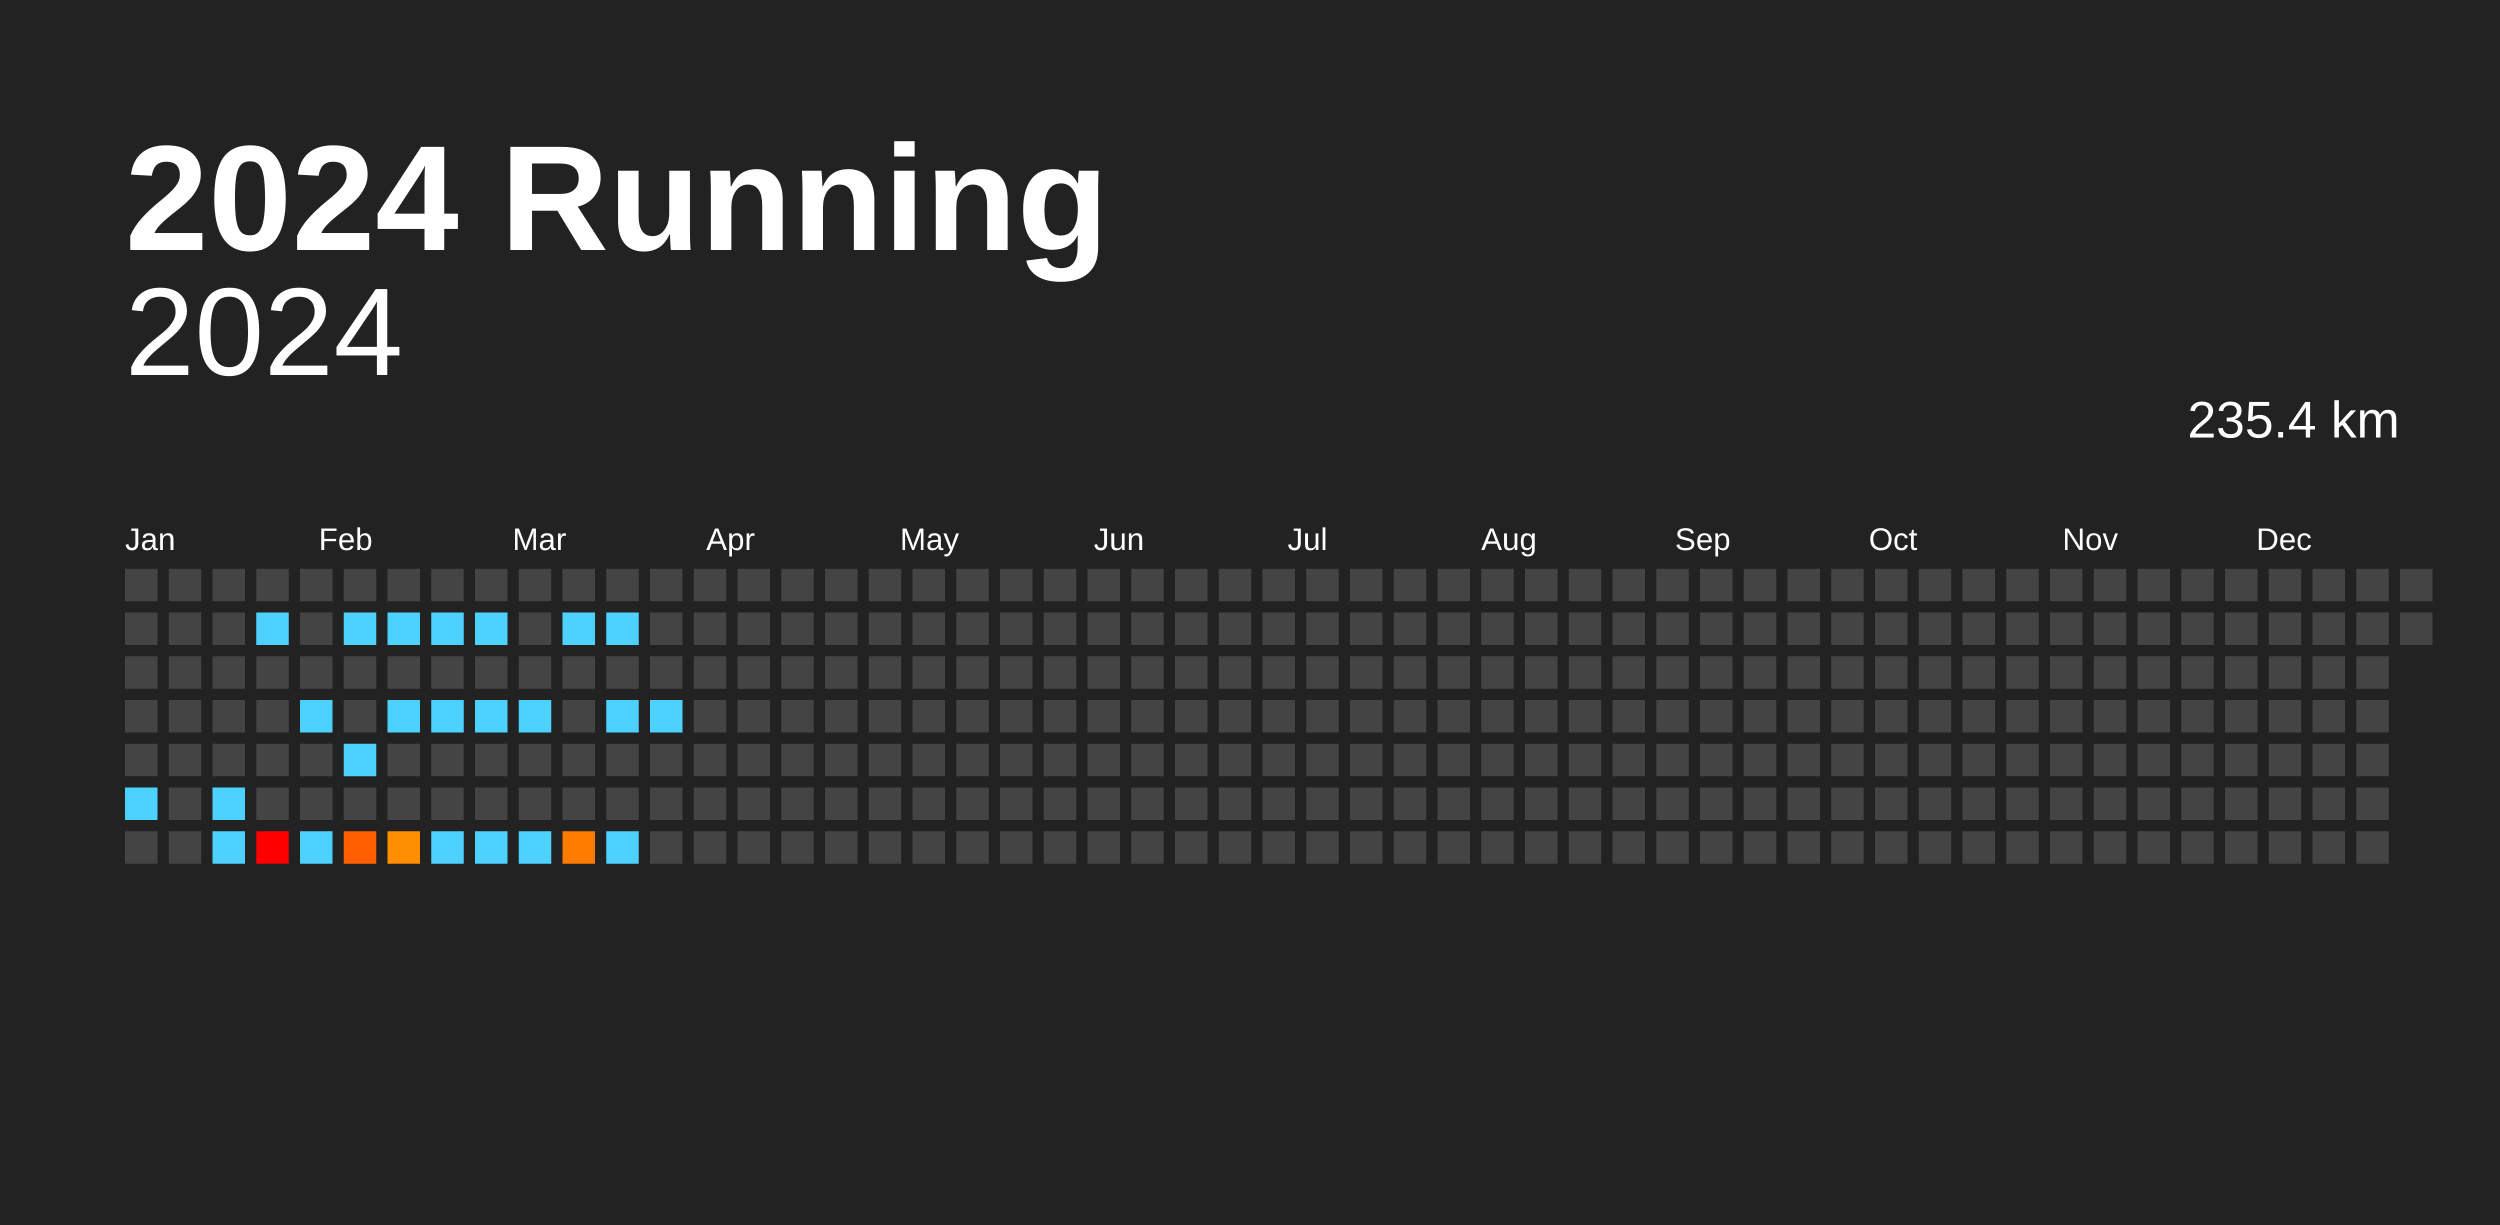
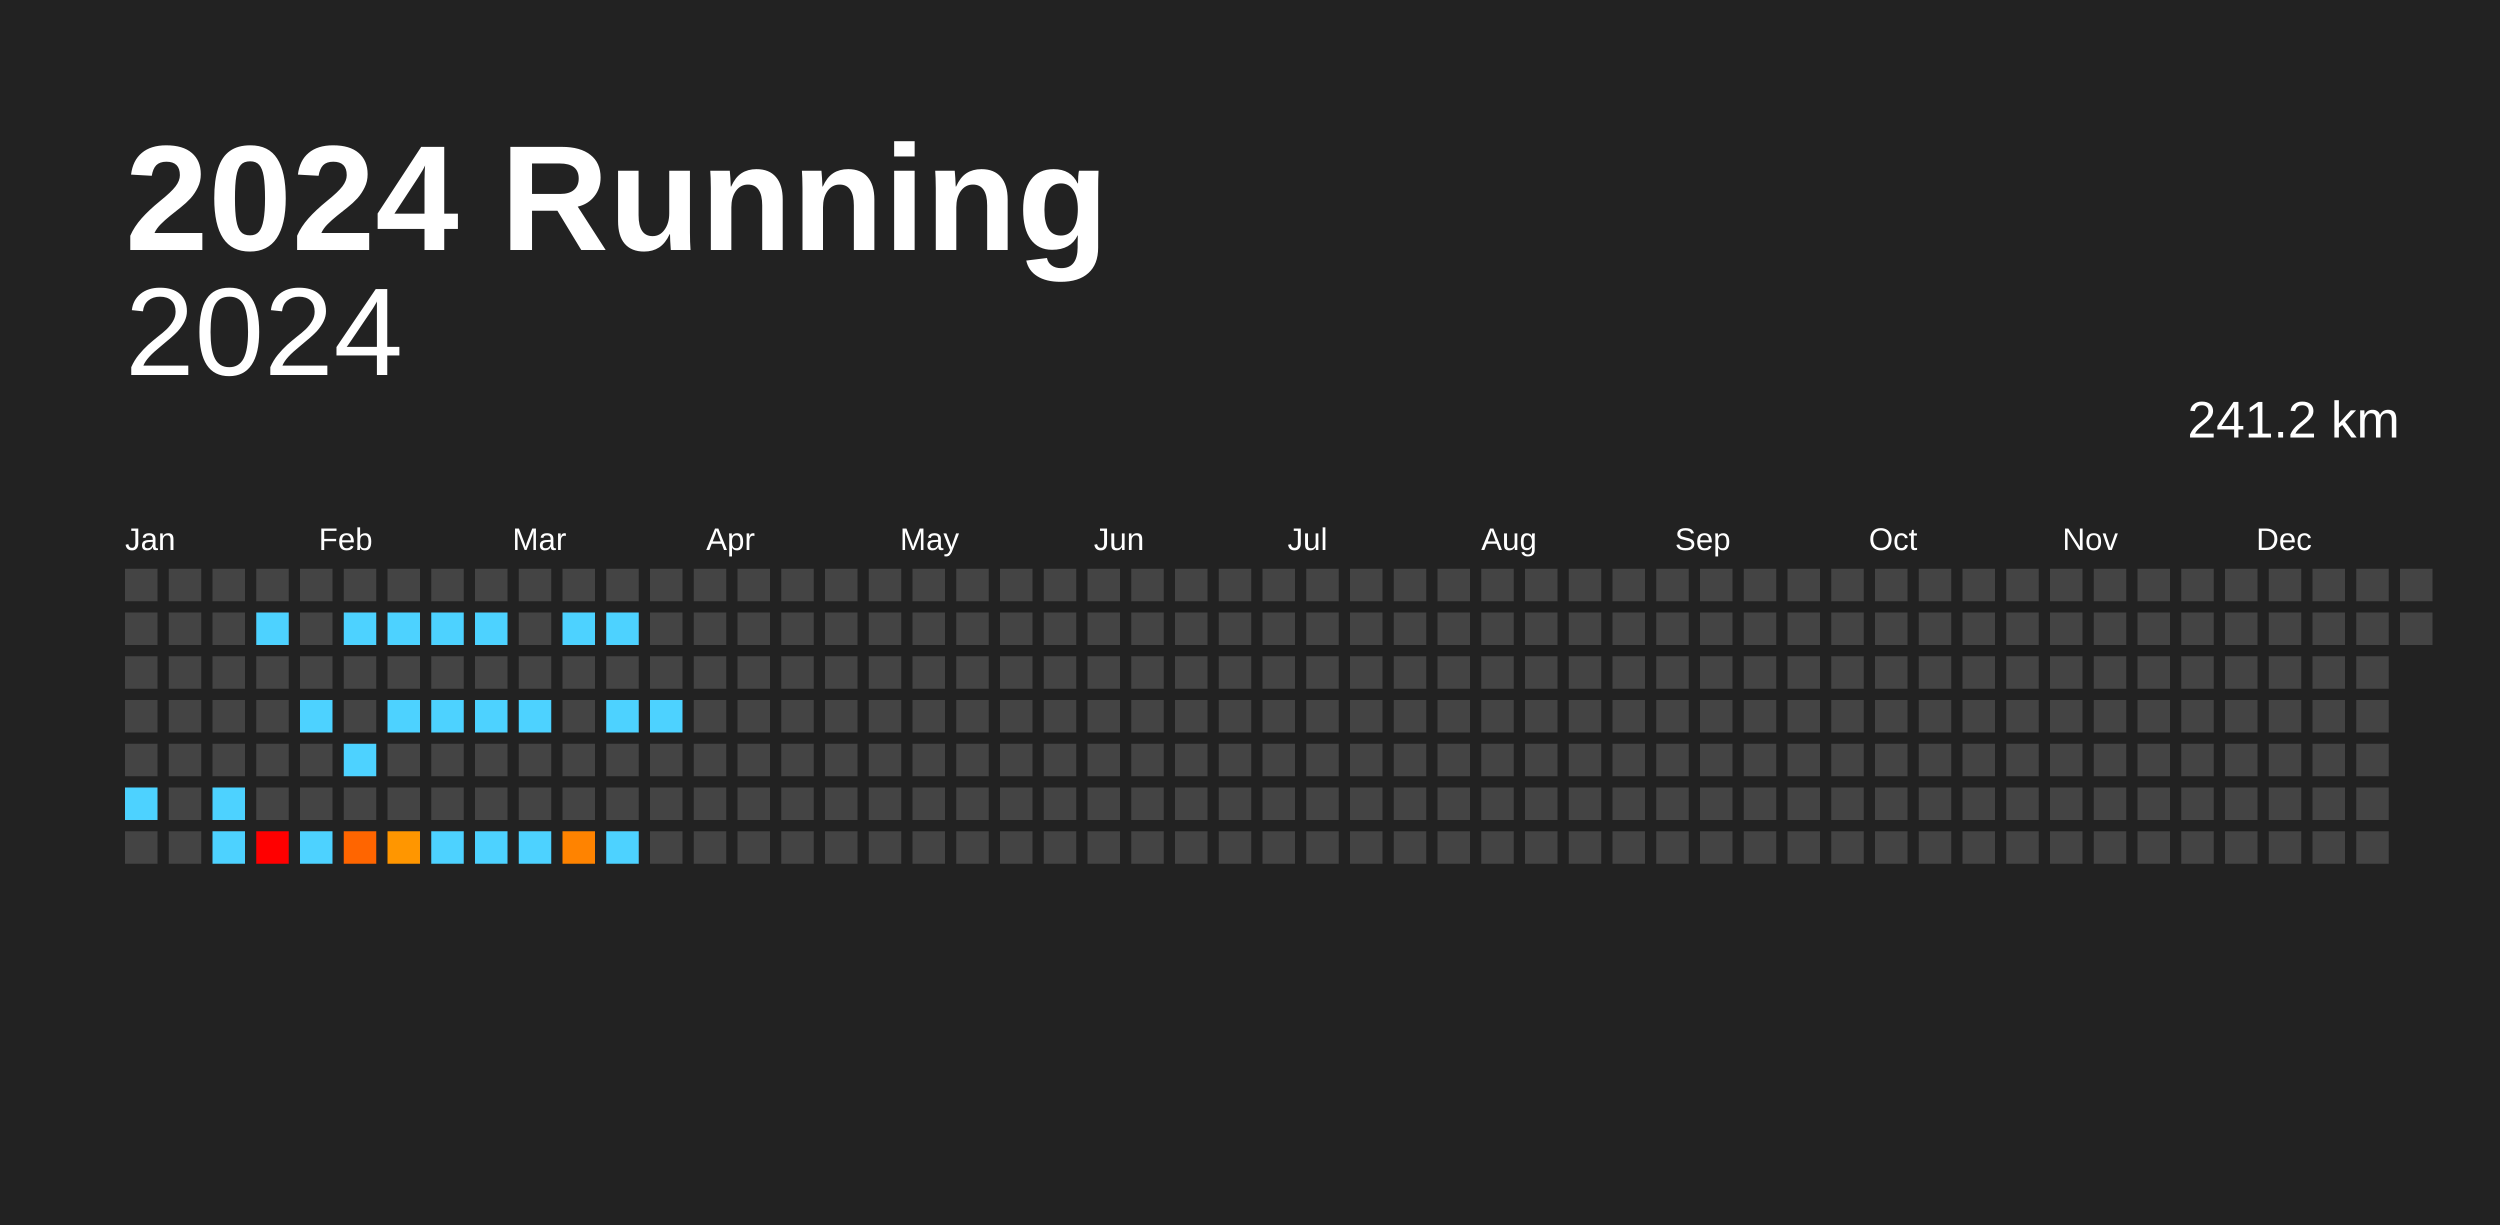
<svg xmlns="http://www.w3.org/2000/svg" baseProfile="full" height="98mm" version="1.1" viewBox="0,0,200,98" width="200mm">
  <defs />
  <rect fill="#222222" height="98" width="200" x="0" y="0" />
  <text fill="#FFFFFF" style="font-size:12px; font-family:Arial; font-weight:bold;" x="10" y="20">2024 Running</text>
  <text alignment-baseline="hanging" fill="#FFFFFF" style="font-size:10.0px; font-family:Arial;" x="10" y="30">2024</text>
-   <text alignment-baseline="hanging" fill="#FFFFFF" style="font-size:4.125px; font-family:Arial;" x="175" y="35">235.4 km</text>
+   <text alignment-baseline="hanging" fill="#FFFFFF" style="font-size:4.125px; font-family:Arial;" x="175" y="35">241.2 km</text>
  <text fill="#FFFFFF" style="font-size:2.5px; font-family:Arial" x="10.0" y="44">Jan</text>
  <text fill="#FFFFFF" style="font-size:2.5px; font-family:Arial" x="25.5" y="44">Feb</text>
  <text fill="#FFFFFF" style="font-size:2.5px; font-family:Arial" x="41.0" y="44">Mar</text>
  <text fill="#FFFFFF" style="font-size:2.5px; font-family:Arial" x="56.5" y="44">Apr</text>
  <text fill="#FFFFFF" style="font-size:2.5px; font-family:Arial" x="72.0" y="44">May</text>
  <text fill="#FFFFFF" style="font-size:2.5px; font-family:Arial" x="87.5" y="44">Jun</text>
  <text fill="#FFFFFF" style="font-size:2.5px; font-family:Arial" x="103.0" y="44">Jul</text>
  <text fill="#FFFFFF" style="font-size:2.5px; font-family:Arial" x="118.5" y="44">Aug</text>
  <text fill="#FFFFFF" style="font-size:2.5px; font-family:Arial" x="134.0" y="44">Sep</text>
  <text fill="#FFFFFF" style="font-size:2.5px; font-family:Arial" x="149.5" y="44">Oct</text>
  <text fill="#FFFFFF" style="font-size:2.5px; font-family:Arial" x="165.0" y="44">Nov</text>
  <text fill="#FFFFFF" style="font-size:2.5px; font-family:Arial" x="180.5" y="44">Dec</text>
  <rect fill="#444444" height="2.6" width="2.6" x="10.0" y="45.5" />
  <rect fill="#444444" height="2.6" width="2.6" x="10.0" y="49.0" />
  <rect fill="#444444" height="2.6" width="2.6" x="10.0" y="52.5" />
  <rect fill="#444444" height="2.6" width="2.6" x="10.0" y="56.0" />
  <rect fill="#444444" height="2.6" width="2.6" x="10.0" y="59.5" />
  <rect fill="#4dd2ff" height="2.6" width="2.6" x="10.0" y="63.0" />
  <rect fill="#444444" height="2.6" width="2.6" x="10.0" y="66.5" />
  <rect fill="#444444" height="2.6" width="2.6" x="13.5" y="45.5" />
  <rect fill="#444444" height="2.6" width="2.6" x="13.5" y="49.0" />
  <rect fill="#444444" height="2.6" width="2.6" x="13.5" y="52.5" />
  <rect fill="#444444" height="2.6" width="2.6" x="13.5" y="56.0" />
  <rect fill="#444444" height="2.6" width="2.6" x="13.5" y="59.5" />
  <rect fill="#444444" height="2.6" width="2.6" x="13.5" y="63.0" />
  <rect fill="#444444" height="2.6" width="2.6" x="13.5" y="66.5" />
  <rect fill="#444444" height="2.6" width="2.6" x="17.0" y="45.5" />
  <rect fill="#444444" height="2.6" width="2.6" x="17.0" y="49.0" />
  <rect fill="#444444" height="2.6" width="2.6" x="17.0" y="52.5" />
  <rect fill="#444444" height="2.6" width="2.6" x="17.0" y="56.0" />
  <rect fill="#444444" height="2.6" width="2.6" x="17.0" y="59.5" />
  <rect fill="#4dd2ff" height="2.6" width="2.6" x="17.0" y="63.0" />
  <rect fill="#4dd2ff" height="2.6" width="2.6" x="17.0" y="66.5" />
  <rect fill="#444444" height="2.6" width="2.6" x="20.5" y="45.5" />
  <rect fill="#4dd2ff" height="2.6" width="2.6" x="20.5" y="49.0" />
  <rect fill="#444444" height="2.6" width="2.6" x="20.5" y="52.5" />
  <rect fill="#444444" height="2.6" width="2.6" x="20.5" y="56.0" />
  <rect fill="#444444" height="2.6" width="2.6" x="20.5" y="59.5" />
  <rect fill="#444444" height="2.6" width="2.6" x="20.5" y="63.0" />
  <rect fill="red" height="2.6" width="2.6" x="20.5" y="66.5" />
  <rect fill="#444444" height="2.6" width="2.6" x="24.0" y="45.5" />
  <rect fill="#444444" height="2.6" width="2.6" x="24.0" y="49.0" />
  <rect fill="#444444" height="2.6" width="2.6" x="24.0" y="52.5" />
  <rect fill="#4dd2ff" height="2.6" width="2.6" x="24.0" y="56.0" />
  <rect fill="#444444" height="2.6" width="2.6" x="24.0" y="59.5" />
  <rect fill="#444444" height="2.6" width="2.6" x="24.0" y="63.0" />
  <rect fill="#4dd2ff" height="2.6" width="2.6" x="24.0" y="66.5" />
  <rect fill="#444444" height="2.6" width="2.6" x="27.5" y="45.5" />
  <rect fill="#4dd2ff" height="2.6" width="2.6" x="27.5" y="49.0" />
  <rect fill="#444444" height="2.6" width="2.6" x="27.5" y="52.5" />
  <rect fill="#444444" height="2.6" width="2.6" x="27.5" y="56.0" />
  <rect fill="#4dd2ff" height="2.6" width="2.6" x="27.5" y="59.5" />
  <rect fill="#444444" height="2.6" width="2.6" x="27.5" y="63.0" />
-   <rect fill="#ff5f00" height="2.6" width="2.6" x="27.5" y="66.5" />
+   <rect fill="#ff6500" height="2.6" width="2.6" x="27.5" y="66.5" />
  <rect fill="#444444" height="2.6" width="2.6" x="31.0" y="45.5" />
  <rect fill="#4dd2ff" height="2.6" width="2.6" x="31.0" y="49.0" />
  <rect fill="#444444" height="2.6" width="2.6" x="31.0" y="52.5" />
  <rect fill="#4dd2ff" height="2.6" width="2.6" x="31.0" y="56.0" />
  <rect fill="#444444" height="2.6" width="2.6" x="31.0" y="59.5" />
  <rect fill="#444444" height="2.6" width="2.6" x="31.0" y="63.0" />
-   <rect fill="#ff8e00" height="2.6" width="2.6" x="31.0" y="66.5" />
+   <rect fill="#ff9600" height="2.6" width="2.6" x="31.0" y="66.5" />
  <rect fill="#444444" height="2.6" width="2.6" x="34.5" y="45.5" />
  <rect fill="#4dd2ff" height="2.6" width="2.6" x="34.5" y="49.0" />
  <rect fill="#444444" height="2.6" width="2.6" x="34.5" y="52.5" />
  <rect fill="#4dd2ff" height="2.6" width="2.6" x="34.5" y="56.0" />
  <rect fill="#444444" height="2.6" width="2.6" x="34.5" y="59.5" />
  <rect fill="#444444" height="2.6" width="2.6" x="34.5" y="63.0" />
  <rect fill="#4dd2ff" height="2.6" width="2.6" x="34.5" y="66.5" />
  <rect fill="#444444" height="2.6" width="2.6" x="38.0" y="45.5" />
  <rect fill="#4dd2ff" height="2.6" width="2.6" x="38.0" y="49.0" />
  <rect fill="#444444" height="2.6" width="2.6" x="38.0" y="52.5" />
  <rect fill="#4dd2ff" height="2.6" width="2.6" x="38.0" y="56.0" />
  <rect fill="#444444" height="2.6" width="2.6" x="38.0" y="59.5" />
  <rect fill="#444444" height="2.6" width="2.6" x="38.0" y="63.0" />
  <rect fill="#4dd2ff" height="2.6" width="2.6" x="38.0" y="66.5" />
  <rect fill="#444444" height="2.6" width="2.6" x="41.5" y="45.5" />
  <rect fill="#444444" height="2.6" width="2.6" x="41.5" y="49.0" />
  <rect fill="#444444" height="2.6" width="2.6" x="41.5" y="52.5" />
  <rect fill="#4dd2ff" height="2.6" width="2.6" x="41.5" y="56.0" />
  <rect fill="#444444" height="2.6" width="2.6" x="41.5" y="59.5" />
  <rect fill="#444444" height="2.6" width="2.6" x="41.5" y="63.0" />
  <rect fill="#4dd2ff" height="2.6" width="2.6" x="41.5" y="66.5" />
  <rect fill="#444444" height="2.6" width="2.6" x="45.0" y="45.5" />
  <rect fill="#4dd2ff" height="2.6" width="2.6" x="45.0" y="49.0" />
  <rect fill="#444444" height="2.6" width="2.6" x="45.0" y="52.5" />
  <rect fill="#444444" height="2.6" width="2.6" x="45.0" y="56.0" />
  <rect fill="#444444" height="2.6" width="2.6" x="45.0" y="59.5" />
  <rect fill="#444444" height="2.6" width="2.6" x="45.0" y="63.0" />
-   <rect fill="#ff7c00" height="2.6" width="2.6" x="45.0" y="66.5" />
+   <rect fill="#ff8300" height="2.6" width="2.6" x="45.0" y="66.5" />
  <rect fill="#444444" height="2.6" width="2.6" x="48.5" y="45.5" />
  <rect fill="#4dd2ff" height="2.6" width="2.6" x="48.5" y="49.0" />
  <rect fill="#444444" height="2.6" width="2.6" x="48.5" y="52.5" />
  <rect fill="#4dd2ff" height="2.6" width="2.6" x="48.5" y="56.0" />
  <rect fill="#444444" height="2.6" width="2.6" x="48.5" y="59.5" />
  <rect fill="#444444" height="2.6" width="2.6" x="48.5" y="63.0" />
  <rect fill="#4dd2ff" height="2.6" width="2.6" x="48.5" y="66.5" />
  <rect fill="#444444" height="2.6" width="2.6" x="52.0" y="45.5" />
  <rect fill="#444444" height="2.6" width="2.6" x="52.0" y="49.0" />
  <rect fill="#444444" height="2.6" width="2.6" x="52.0" y="52.5" />
  <rect fill="#4dd2ff" height="2.6" width="2.6" x="52.0" y="56.0" />
  <rect fill="#444444" height="2.6" width="2.6" x="52.0" y="59.5" />
  <rect fill="#444444" height="2.6" width="2.6" x="52.0" y="63.0" />
  <rect fill="#444444" height="2.6" width="2.6" x="52.0" y="66.5" />
  <rect fill="#444444" height="2.6" width="2.6" x="55.5" y="45.5" />
  <rect fill="#444444" height="2.6" width="2.6" x="55.5" y="49.0" />
  <rect fill="#444444" height="2.6" width="2.6" x="55.5" y="52.5" />
  <rect fill="#444444" height="2.6" width="2.6" x="55.5" y="56.0" />
  <rect fill="#444444" height="2.6" width="2.6" x="55.5" y="59.5" />
  <rect fill="#444444" height="2.6" width="2.6" x="55.5" y="63.0" />
  <rect fill="#444444" height="2.6" width="2.6" x="55.5" y="66.5" />
  <rect fill="#444444" height="2.6" width="2.6" x="59.0" y="45.5" />
  <rect fill="#444444" height="2.6" width="2.6" x="59.0" y="49.0" />
  <rect fill="#444444" height="2.6" width="2.6" x="59.0" y="52.5" />
  <rect fill="#444444" height="2.6" width="2.6" x="59.0" y="56.0" />
  <rect fill="#444444" height="2.6" width="2.6" x="59.0" y="59.5" />
  <rect fill="#444444" height="2.6" width="2.6" x="59.0" y="63.0" />
  <rect fill="#444444" height="2.6" width="2.6" x="59.0" y="66.5" />
  <rect fill="#444444" height="2.6" width="2.6" x="62.5" y="45.5" />
  <rect fill="#444444" height="2.6" width="2.6" x="62.5" y="49.0" />
  <rect fill="#444444" height="2.6" width="2.6" x="62.5" y="52.5" />
  <rect fill="#444444" height="2.6" width="2.6" x="62.5" y="56.0" />
  <rect fill="#444444" height="2.6" width="2.6" x="62.5" y="59.5" />
  <rect fill="#444444" height="2.6" width="2.6" x="62.5" y="63.0" />
  <rect fill="#444444" height="2.6" width="2.6" x="62.5" y="66.5" />
  <rect fill="#444444" height="2.6" width="2.6" x="66.0" y="45.5" />
  <rect fill="#444444" height="2.6" width="2.6" x="66.0" y="49.0" />
  <rect fill="#444444" height="2.6" width="2.6" x="66.0" y="52.5" />
  <rect fill="#444444" height="2.6" width="2.6" x="66.0" y="56.0" />
  <rect fill="#444444" height="2.6" width="2.6" x="66.0" y="59.5" />
  <rect fill="#444444" height="2.6" width="2.6" x="66.0" y="63.0" />
  <rect fill="#444444" height="2.6" width="2.6" x="66.0" y="66.5" />
  <rect fill="#444444" height="2.6" width="2.6" x="69.5" y="45.5" />
  <rect fill="#444444" height="2.6" width="2.6" x="69.5" y="49.0" />
  <rect fill="#444444" height="2.6" width="2.6" x="69.5" y="52.5" />
  <rect fill="#444444" height="2.6" width="2.6" x="69.5" y="56.0" />
  <rect fill="#444444" height="2.6" width="2.6" x="69.5" y="59.5" />
  <rect fill="#444444" height="2.6" width="2.6" x="69.5" y="63.0" />
  <rect fill="#444444" height="2.6" width="2.6" x="69.5" y="66.5" />
  <rect fill="#444444" height="2.6" width="2.6" x="73.0" y="45.5" />
  <rect fill="#444444" height="2.6" width="2.6" x="73.0" y="49.0" />
  <rect fill="#444444" height="2.6" width="2.6" x="73.0" y="52.5" />
  <rect fill="#444444" height="2.6" width="2.6" x="73.0" y="56.0" />
  <rect fill="#444444" height="2.6" width="2.6" x="73.0" y="59.5" />
  <rect fill="#444444" height="2.6" width="2.6" x="73.0" y="63.0" />
  <rect fill="#444444" height="2.6" width="2.6" x="73.0" y="66.5" />
  <rect fill="#444444" height="2.6" width="2.6" x="76.5" y="45.5" />
  <rect fill="#444444" height="2.6" width="2.6" x="76.5" y="49.0" />
  <rect fill="#444444" height="2.6" width="2.6" x="76.5" y="52.5" />
  <rect fill="#444444" height="2.6" width="2.6" x="76.5" y="56.0" />
  <rect fill="#444444" height="2.6" width="2.6" x="76.5" y="59.5" />
  <rect fill="#444444" height="2.6" width="2.6" x="76.5" y="63.0" />
  <rect fill="#444444" height="2.6" width="2.6" x="76.5" y="66.5" />
  <rect fill="#444444" height="2.6" width="2.6" x="80.0" y="45.5" />
  <rect fill="#444444" height="2.6" width="2.6" x="80.0" y="49.0" />
  <rect fill="#444444" height="2.6" width="2.6" x="80.0" y="52.5" />
  <rect fill="#444444" height="2.6" width="2.6" x="80.0" y="56.0" />
  <rect fill="#444444" height="2.6" width="2.6" x="80.0" y="59.5" />
  <rect fill="#444444" height="2.6" width="2.6" x="80.0" y="63.0" />
  <rect fill="#444444" height="2.6" width="2.6" x="80.0" y="66.5" />
  <rect fill="#444444" height="2.6" width="2.6" x="83.5" y="45.5" />
  <rect fill="#444444" height="2.6" width="2.6" x="83.5" y="49.0" />
  <rect fill="#444444" height="2.6" width="2.6" x="83.5" y="52.5" />
  <rect fill="#444444" height="2.6" width="2.6" x="83.5" y="56.0" />
  <rect fill="#444444" height="2.6" width="2.6" x="83.5" y="59.5" />
  <rect fill="#444444" height="2.6" width="2.6" x="83.5" y="63.0" />
  <rect fill="#444444" height="2.6" width="2.6" x="83.5" y="66.5" />
  <rect fill="#444444" height="2.6" width="2.6" x="87.0" y="45.5" />
  <rect fill="#444444" height="2.6" width="2.6" x="87.0" y="49.0" />
  <rect fill="#444444" height="2.6" width="2.6" x="87.0" y="52.5" />
  <rect fill="#444444" height="2.6" width="2.6" x="87.0" y="56.0" />
  <rect fill="#444444" height="2.6" width="2.6" x="87.0" y="59.5" />
  <rect fill="#444444" height="2.6" width="2.6" x="87.0" y="63.0" />
  <rect fill="#444444" height="2.6" width="2.6" x="87.0" y="66.5" />
  <rect fill="#444444" height="2.6" width="2.6" x="90.5" y="45.5" />
  <rect fill="#444444" height="2.6" width="2.6" x="90.5" y="49.0" />
  <rect fill="#444444" height="2.6" width="2.6" x="90.5" y="52.5" />
  <rect fill="#444444" height="2.6" width="2.6" x="90.5" y="56.0" />
  <rect fill="#444444" height="2.6" width="2.6" x="90.5" y="59.5" />
  <rect fill="#444444" height="2.6" width="2.6" x="90.5" y="63.0" />
  <rect fill="#444444" height="2.6" width="2.6" x="90.5" y="66.5" />
  <rect fill="#444444" height="2.6" width="2.6" x="94.0" y="45.5" />
  <rect fill="#444444" height="2.6" width="2.6" x="94.0" y="49.0" />
  <rect fill="#444444" height="2.6" width="2.6" x="94.0" y="52.5" />
  <rect fill="#444444" height="2.6" width="2.6" x="94.0" y="56.0" />
  <rect fill="#444444" height="2.6" width="2.6" x="94.0" y="59.5" />
  <rect fill="#444444" height="2.6" width="2.6" x="94.0" y="63.0" />
  <rect fill="#444444" height="2.6" width="2.6" x="94.0" y="66.5" />
  <rect fill="#444444" height="2.6" width="2.6" x="97.5" y="45.5" />
  <rect fill="#444444" height="2.6" width="2.6" x="97.5" y="49.0" />
  <rect fill="#444444" height="2.6" width="2.6" x="97.5" y="52.5" />
  <rect fill="#444444" height="2.6" width="2.6" x="97.5" y="56.0" />
  <rect fill="#444444" height="2.6" width="2.6" x="97.5" y="59.5" />
  <rect fill="#444444" height="2.6" width="2.6" x="97.5" y="63.0" />
  <rect fill="#444444" height="2.6" width="2.6" x="97.5" y="66.5" />
  <rect fill="#444444" height="2.6" width="2.6" x="101.0" y="45.5" />
  <rect fill="#444444" height="2.6" width="2.6" x="101.0" y="49.0" />
  <rect fill="#444444" height="2.6" width="2.6" x="101.0" y="52.5" />
  <rect fill="#444444" height="2.6" width="2.6" x="101.0" y="56.0" />
  <rect fill="#444444" height="2.6" width="2.6" x="101.0" y="59.5" />
  <rect fill="#444444" height="2.6" width="2.6" x="101.0" y="63.0" />
  <rect fill="#444444" height="2.6" width="2.6" x="101.0" y="66.5" />
  <rect fill="#444444" height="2.6" width="2.6" x="104.5" y="45.5" />
  <rect fill="#444444" height="2.6" width="2.6" x="104.5" y="49.0" />
  <rect fill="#444444" height="2.6" width="2.6" x="104.5" y="52.5" />
  <rect fill="#444444" height="2.6" width="2.6" x="104.5" y="56.0" />
  <rect fill="#444444" height="2.6" width="2.6" x="104.5" y="59.5" />
  <rect fill="#444444" height="2.6" width="2.6" x="104.5" y="63.0" />
  <rect fill="#444444" height="2.6" width="2.6" x="104.5" y="66.5" />
  <rect fill="#444444" height="2.6" width="2.6" x="108.0" y="45.5" />
  <rect fill="#444444" height="2.6" width="2.6" x="108.0" y="49.0" />
  <rect fill="#444444" height="2.6" width="2.6" x="108.0" y="52.5" />
  <rect fill="#444444" height="2.6" width="2.6" x="108.0" y="56.0" />
  <rect fill="#444444" height="2.6" width="2.6" x="108.0" y="59.5" />
  <rect fill="#444444" height="2.6" width="2.6" x="108.0" y="63.0" />
  <rect fill="#444444" height="2.6" width="2.6" x="108.0" y="66.5" />
  <rect fill="#444444" height="2.6" width="2.6" x="111.5" y="45.5" />
  <rect fill="#444444" height="2.6" width="2.6" x="111.5" y="49.0" />
  <rect fill="#444444" height="2.6" width="2.6" x="111.5" y="52.5" />
  <rect fill="#444444" height="2.6" width="2.6" x="111.5" y="56.0" />
  <rect fill="#444444" height="2.6" width="2.6" x="111.5" y="59.5" />
  <rect fill="#444444" height="2.6" width="2.6" x="111.5" y="63.0" />
  <rect fill="#444444" height="2.6" width="2.6" x="111.5" y="66.5" />
  <rect fill="#444444" height="2.6" width="2.6" x="115.0" y="45.5" />
  <rect fill="#444444" height="2.6" width="2.6" x="115.0" y="49.0" />
  <rect fill="#444444" height="2.6" width="2.6" x="115.0" y="52.5" />
  <rect fill="#444444" height="2.6" width="2.6" x="115.0" y="56.0" />
  <rect fill="#444444" height="2.6" width="2.6" x="115.0" y="59.5" />
  <rect fill="#444444" height="2.6" width="2.6" x="115.0" y="63.0" />
  <rect fill="#444444" height="2.6" width="2.6" x="115.0" y="66.5" />
  <rect fill="#444444" height="2.6" width="2.6" x="118.5" y="45.5" />
  <rect fill="#444444" height="2.6" width="2.6" x="118.5" y="49.0" />
  <rect fill="#444444" height="2.6" width="2.6" x="118.5" y="52.5" />
  <rect fill="#444444" height="2.6" width="2.6" x="118.5" y="56.0" />
  <rect fill="#444444" height="2.6" width="2.6" x="118.5" y="59.5" />
  <rect fill="#444444" height="2.6" width="2.6" x="118.5" y="63.0" />
  <rect fill="#444444" height="2.6" width="2.6" x="118.5" y="66.5" />
  <rect fill="#444444" height="2.6" width="2.6" x="122.0" y="45.5" />
  <rect fill="#444444" height="2.6" width="2.6" x="122.0" y="49.0" />
  <rect fill="#444444" height="2.6" width="2.6" x="122.0" y="52.5" />
  <rect fill="#444444" height="2.6" width="2.6" x="122.0" y="56.0" />
  <rect fill="#444444" height="2.6" width="2.6" x="122.0" y="59.5" />
  <rect fill="#444444" height="2.6" width="2.6" x="122.0" y="63.0" />
  <rect fill="#444444" height="2.6" width="2.6" x="122.0" y="66.5" />
  <rect fill="#444444" height="2.6" width="2.6" x="125.5" y="45.5" />
  <rect fill="#444444" height="2.6" width="2.6" x="125.5" y="49.0" />
  <rect fill="#444444" height="2.6" width="2.6" x="125.5" y="52.5" />
  <rect fill="#444444" height="2.6" width="2.6" x="125.5" y="56.0" />
  <rect fill="#444444" height="2.6" width="2.6" x="125.5" y="59.5" />
  <rect fill="#444444" height="2.6" width="2.6" x="125.5" y="63.0" />
  <rect fill="#444444" height="2.6" width="2.6" x="125.5" y="66.5" />
  <rect fill="#444444" height="2.6" width="2.6" x="129.0" y="45.5" />
  <rect fill="#444444" height="2.6" width="2.6" x="129.0" y="49.0" />
  <rect fill="#444444" height="2.6" width="2.6" x="129.0" y="52.5" />
  <rect fill="#444444" height="2.6" width="2.6" x="129.0" y="56.0" />
  <rect fill="#444444" height="2.6" width="2.6" x="129.0" y="59.5" />
  <rect fill="#444444" height="2.6" width="2.6" x="129.0" y="63.0" />
  <rect fill="#444444" height="2.6" width="2.6" x="129.0" y="66.5" />
  <rect fill="#444444" height="2.6" width="2.6" x="132.5" y="45.5" />
  <rect fill="#444444" height="2.6" width="2.6" x="132.5" y="49.0" />
  <rect fill="#444444" height="2.6" width="2.6" x="132.5" y="52.5" />
  <rect fill="#444444" height="2.6" width="2.6" x="132.5" y="56.0" />
  <rect fill="#444444" height="2.6" width="2.6" x="132.5" y="59.5" />
  <rect fill="#444444" height="2.6" width="2.6" x="132.5" y="63.0" />
  <rect fill="#444444" height="2.6" width="2.6" x="132.5" y="66.5" />
  <rect fill="#444444" height="2.6" width="2.6" x="136.0" y="45.5" />
  <rect fill="#444444" height="2.6" width="2.6" x="136.0" y="49.0" />
  <rect fill="#444444" height="2.6" width="2.6" x="136.0" y="52.5" />
  <rect fill="#444444" height="2.6" width="2.6" x="136.0" y="56.0" />
  <rect fill="#444444" height="2.6" width="2.6" x="136.0" y="59.5" />
  <rect fill="#444444" height="2.6" width="2.6" x="136.0" y="63.0" />
  <rect fill="#444444" height="2.6" width="2.6" x="136.0" y="66.5" />
  <rect fill="#444444" height="2.6" width="2.6" x="139.5" y="45.5" />
  <rect fill="#444444" height="2.6" width="2.6" x="139.5" y="49.0" />
  <rect fill="#444444" height="2.6" width="2.6" x="139.5" y="52.5" />
  <rect fill="#444444" height="2.6" width="2.6" x="139.5" y="56.0" />
  <rect fill="#444444" height="2.6" width="2.6" x="139.5" y="59.5" />
  <rect fill="#444444" height="2.6" width="2.6" x="139.5" y="63.0" />
  <rect fill="#444444" height="2.6" width="2.6" x="139.5" y="66.5" />
  <rect fill="#444444" height="2.6" width="2.6" x="143.0" y="45.5" />
  <rect fill="#444444" height="2.6" width="2.6" x="143.0" y="49.0" />
  <rect fill="#444444" height="2.6" width="2.6" x="143.0" y="52.5" />
  <rect fill="#444444" height="2.6" width="2.6" x="143.0" y="56.0" />
  <rect fill="#444444" height="2.6" width="2.6" x="143.0" y="59.5" />
  <rect fill="#444444" height="2.6" width="2.6" x="143.0" y="63.0" />
  <rect fill="#444444" height="2.6" width="2.6" x="143.0" y="66.5" />
  <rect fill="#444444" height="2.6" width="2.6" x="146.5" y="45.5" />
  <rect fill="#444444" height="2.6" width="2.6" x="146.5" y="49.0" />
  <rect fill="#444444" height="2.6" width="2.6" x="146.5" y="52.5" />
  <rect fill="#444444" height="2.6" width="2.6" x="146.5" y="56.0" />
  <rect fill="#444444" height="2.6" width="2.6" x="146.5" y="59.5" />
  <rect fill="#444444" height="2.6" width="2.6" x="146.5" y="63.0" />
  <rect fill="#444444" height="2.6" width="2.6" x="146.5" y="66.5" />
  <rect fill="#444444" height="2.6" width="2.6" x="150.0" y="45.5" />
  <rect fill="#444444" height="2.6" width="2.6" x="150.0" y="49.0" />
  <rect fill="#444444" height="2.6" width="2.6" x="150.0" y="52.5" />
  <rect fill="#444444" height="2.6" width="2.6" x="150.0" y="56.0" />
  <rect fill="#444444" height="2.6" width="2.6" x="150.0" y="59.5" />
  <rect fill="#444444" height="2.6" width="2.6" x="150.0" y="63.0" />
  <rect fill="#444444" height="2.6" width="2.6" x="150.0" y="66.5" />
  <rect fill="#444444" height="2.6" width="2.6" x="153.5" y="45.5" />
  <rect fill="#444444" height="2.6" width="2.6" x="153.5" y="49.0" />
  <rect fill="#444444" height="2.6" width="2.6" x="153.5" y="52.5" />
  <rect fill="#444444" height="2.6" width="2.6" x="153.5" y="56.0" />
  <rect fill="#444444" height="2.6" width="2.6" x="153.5" y="59.5" />
  <rect fill="#444444" height="2.6" width="2.6" x="153.5" y="63.0" />
  <rect fill="#444444" height="2.6" width="2.6" x="153.5" y="66.5" />
  <rect fill="#444444" height="2.6" width="2.6" x="157.0" y="45.5" />
  <rect fill="#444444" height="2.6" width="2.6" x="157.0" y="49.0" />
  <rect fill="#444444" height="2.6" width="2.6" x="157.0" y="52.5" />
  <rect fill="#444444" height="2.6" width="2.6" x="157.0" y="56.0" />
  <rect fill="#444444" height="2.6" width="2.6" x="157.0" y="59.5" />
  <rect fill="#444444" height="2.6" width="2.6" x="157.0" y="63.0" />
  <rect fill="#444444" height="2.6" width="2.6" x="157.0" y="66.5" />
  <rect fill="#444444" height="2.6" width="2.6" x="160.5" y="45.5" />
  <rect fill="#444444" height="2.6" width="2.6" x="160.5" y="49.0" />
  <rect fill="#444444" height="2.6" width="2.6" x="160.5" y="52.5" />
  <rect fill="#444444" height="2.6" width="2.6" x="160.5" y="56.0" />
  <rect fill="#444444" height="2.6" width="2.6" x="160.5" y="59.5" />
  <rect fill="#444444" height="2.6" width="2.6" x="160.5" y="63.0" />
  <rect fill="#444444" height="2.6" width="2.6" x="160.5" y="66.5" />
  <rect fill="#444444" height="2.6" width="2.6" x="164.0" y="45.5" />
  <rect fill="#444444" height="2.6" width="2.6" x="164.0" y="49.0" />
  <rect fill="#444444" height="2.6" width="2.6" x="164.0" y="52.5" />
  <rect fill="#444444" height="2.6" width="2.6" x="164.0" y="56.0" />
  <rect fill="#444444" height="2.6" width="2.6" x="164.0" y="59.5" />
  <rect fill="#444444" height="2.6" width="2.6" x="164.0" y="63.0" />
  <rect fill="#444444" height="2.6" width="2.6" x="164.0" y="66.5" />
  <rect fill="#444444" height="2.6" width="2.6" x="167.5" y="45.5" />
  <rect fill="#444444" height="2.6" width="2.6" x="167.5" y="49.0" />
  <rect fill="#444444" height="2.6" width="2.6" x="167.5" y="52.5" />
  <rect fill="#444444" height="2.6" width="2.6" x="167.5" y="56.0" />
  <rect fill="#444444" height="2.6" width="2.6" x="167.5" y="59.5" />
  <rect fill="#444444" height="2.6" width="2.6" x="167.5" y="63.0" />
  <rect fill="#444444" height="2.6" width="2.6" x="167.5" y="66.5" />
  <rect fill="#444444" height="2.6" width="2.6" x="171.0" y="45.5" />
  <rect fill="#444444" height="2.6" width="2.6" x="171.0" y="49.0" />
  <rect fill="#444444" height="2.6" width="2.6" x="171.0" y="52.5" />
  <rect fill="#444444" height="2.6" width="2.6" x="171.0" y="56.0" />
  <rect fill="#444444" height="2.6" width="2.6" x="171.0" y="59.5" />
  <rect fill="#444444" height="2.6" width="2.6" x="171.0" y="63.0" />
  <rect fill="#444444" height="2.6" width="2.6" x="171.0" y="66.5" />
  <rect fill="#444444" height="2.6" width="2.6" x="174.5" y="45.5" />
  <rect fill="#444444" height="2.6" width="2.6" x="174.5" y="49.0" />
  <rect fill="#444444" height="2.6" width="2.6" x="174.5" y="52.5" />
  <rect fill="#444444" height="2.6" width="2.6" x="174.5" y="56.0" />
  <rect fill="#444444" height="2.6" width="2.6" x="174.5" y="59.5" />
  <rect fill="#444444" height="2.6" width="2.6" x="174.5" y="63.0" />
  <rect fill="#444444" height="2.6" width="2.6" x="174.5" y="66.5" />
  <rect fill="#444444" height="2.6" width="2.6" x="178.0" y="45.5" />
  <rect fill="#444444" height="2.6" width="2.6" x="178.0" y="49.0" />
  <rect fill="#444444" height="2.6" width="2.6" x="178.0" y="52.5" />
  <rect fill="#444444" height="2.6" width="2.6" x="178.0" y="56.0" />
  <rect fill="#444444" height="2.6" width="2.6" x="178.0" y="59.5" />
  <rect fill="#444444" height="2.6" width="2.6" x="178.0" y="63.0" />
  <rect fill="#444444" height="2.6" width="2.6" x="178.0" y="66.5" />
  <rect fill="#444444" height="2.6" width="2.6" x="181.5" y="45.5" />
  <rect fill="#444444" height="2.6" width="2.6" x="181.5" y="49.0" />
  <rect fill="#444444" height="2.6" width="2.6" x="181.5" y="52.5" />
  <rect fill="#444444" height="2.6" width="2.6" x="181.5" y="56.0" />
  <rect fill="#444444" height="2.6" width="2.6" x="181.5" y="59.5" />
  <rect fill="#444444" height="2.6" width="2.6" x="181.5" y="63.0" />
  <rect fill="#444444" height="2.6" width="2.6" x="181.5" y="66.5" />
  <rect fill="#444444" height="2.6" width="2.6" x="185.0" y="45.5" />
  <rect fill="#444444" height="2.6" width="2.6" x="185.0" y="49.0" />
  <rect fill="#444444" height="2.6" width="2.6" x="185.0" y="52.5" />
  <rect fill="#444444" height="2.6" width="2.6" x="185.0" y="56.0" />
  <rect fill="#444444" height="2.6" width="2.6" x="185.0" y="59.5" />
  <rect fill="#444444" height="2.6" width="2.6" x="185.0" y="63.0" />
  <rect fill="#444444" height="2.6" width="2.6" x="185.0" y="66.5" />
  <rect fill="#444444" height="2.6" width="2.6" x="188.5" y="45.5" />
  <rect fill="#444444" height="2.6" width="2.6" x="188.5" y="49.0" />
  <rect fill="#444444" height="2.6" width="2.6" x="188.5" y="52.5" />
  <rect fill="#444444" height="2.6" width="2.6" x="188.5" y="56.0" />
  <rect fill="#444444" height="2.6" width="2.6" x="188.5" y="59.5" />
  <rect fill="#444444" height="2.6" width="2.6" x="188.5" y="63.0" />
  <rect fill="#444444" height="2.6" width="2.6" x="188.5" y="66.5" />
  <rect fill="#444444" height="2.6" width="2.6" x="192.0" y="45.5" />
  <rect fill="#444444" height="2.6" width="2.6" x="192.0" y="49.0" />
</svg>
